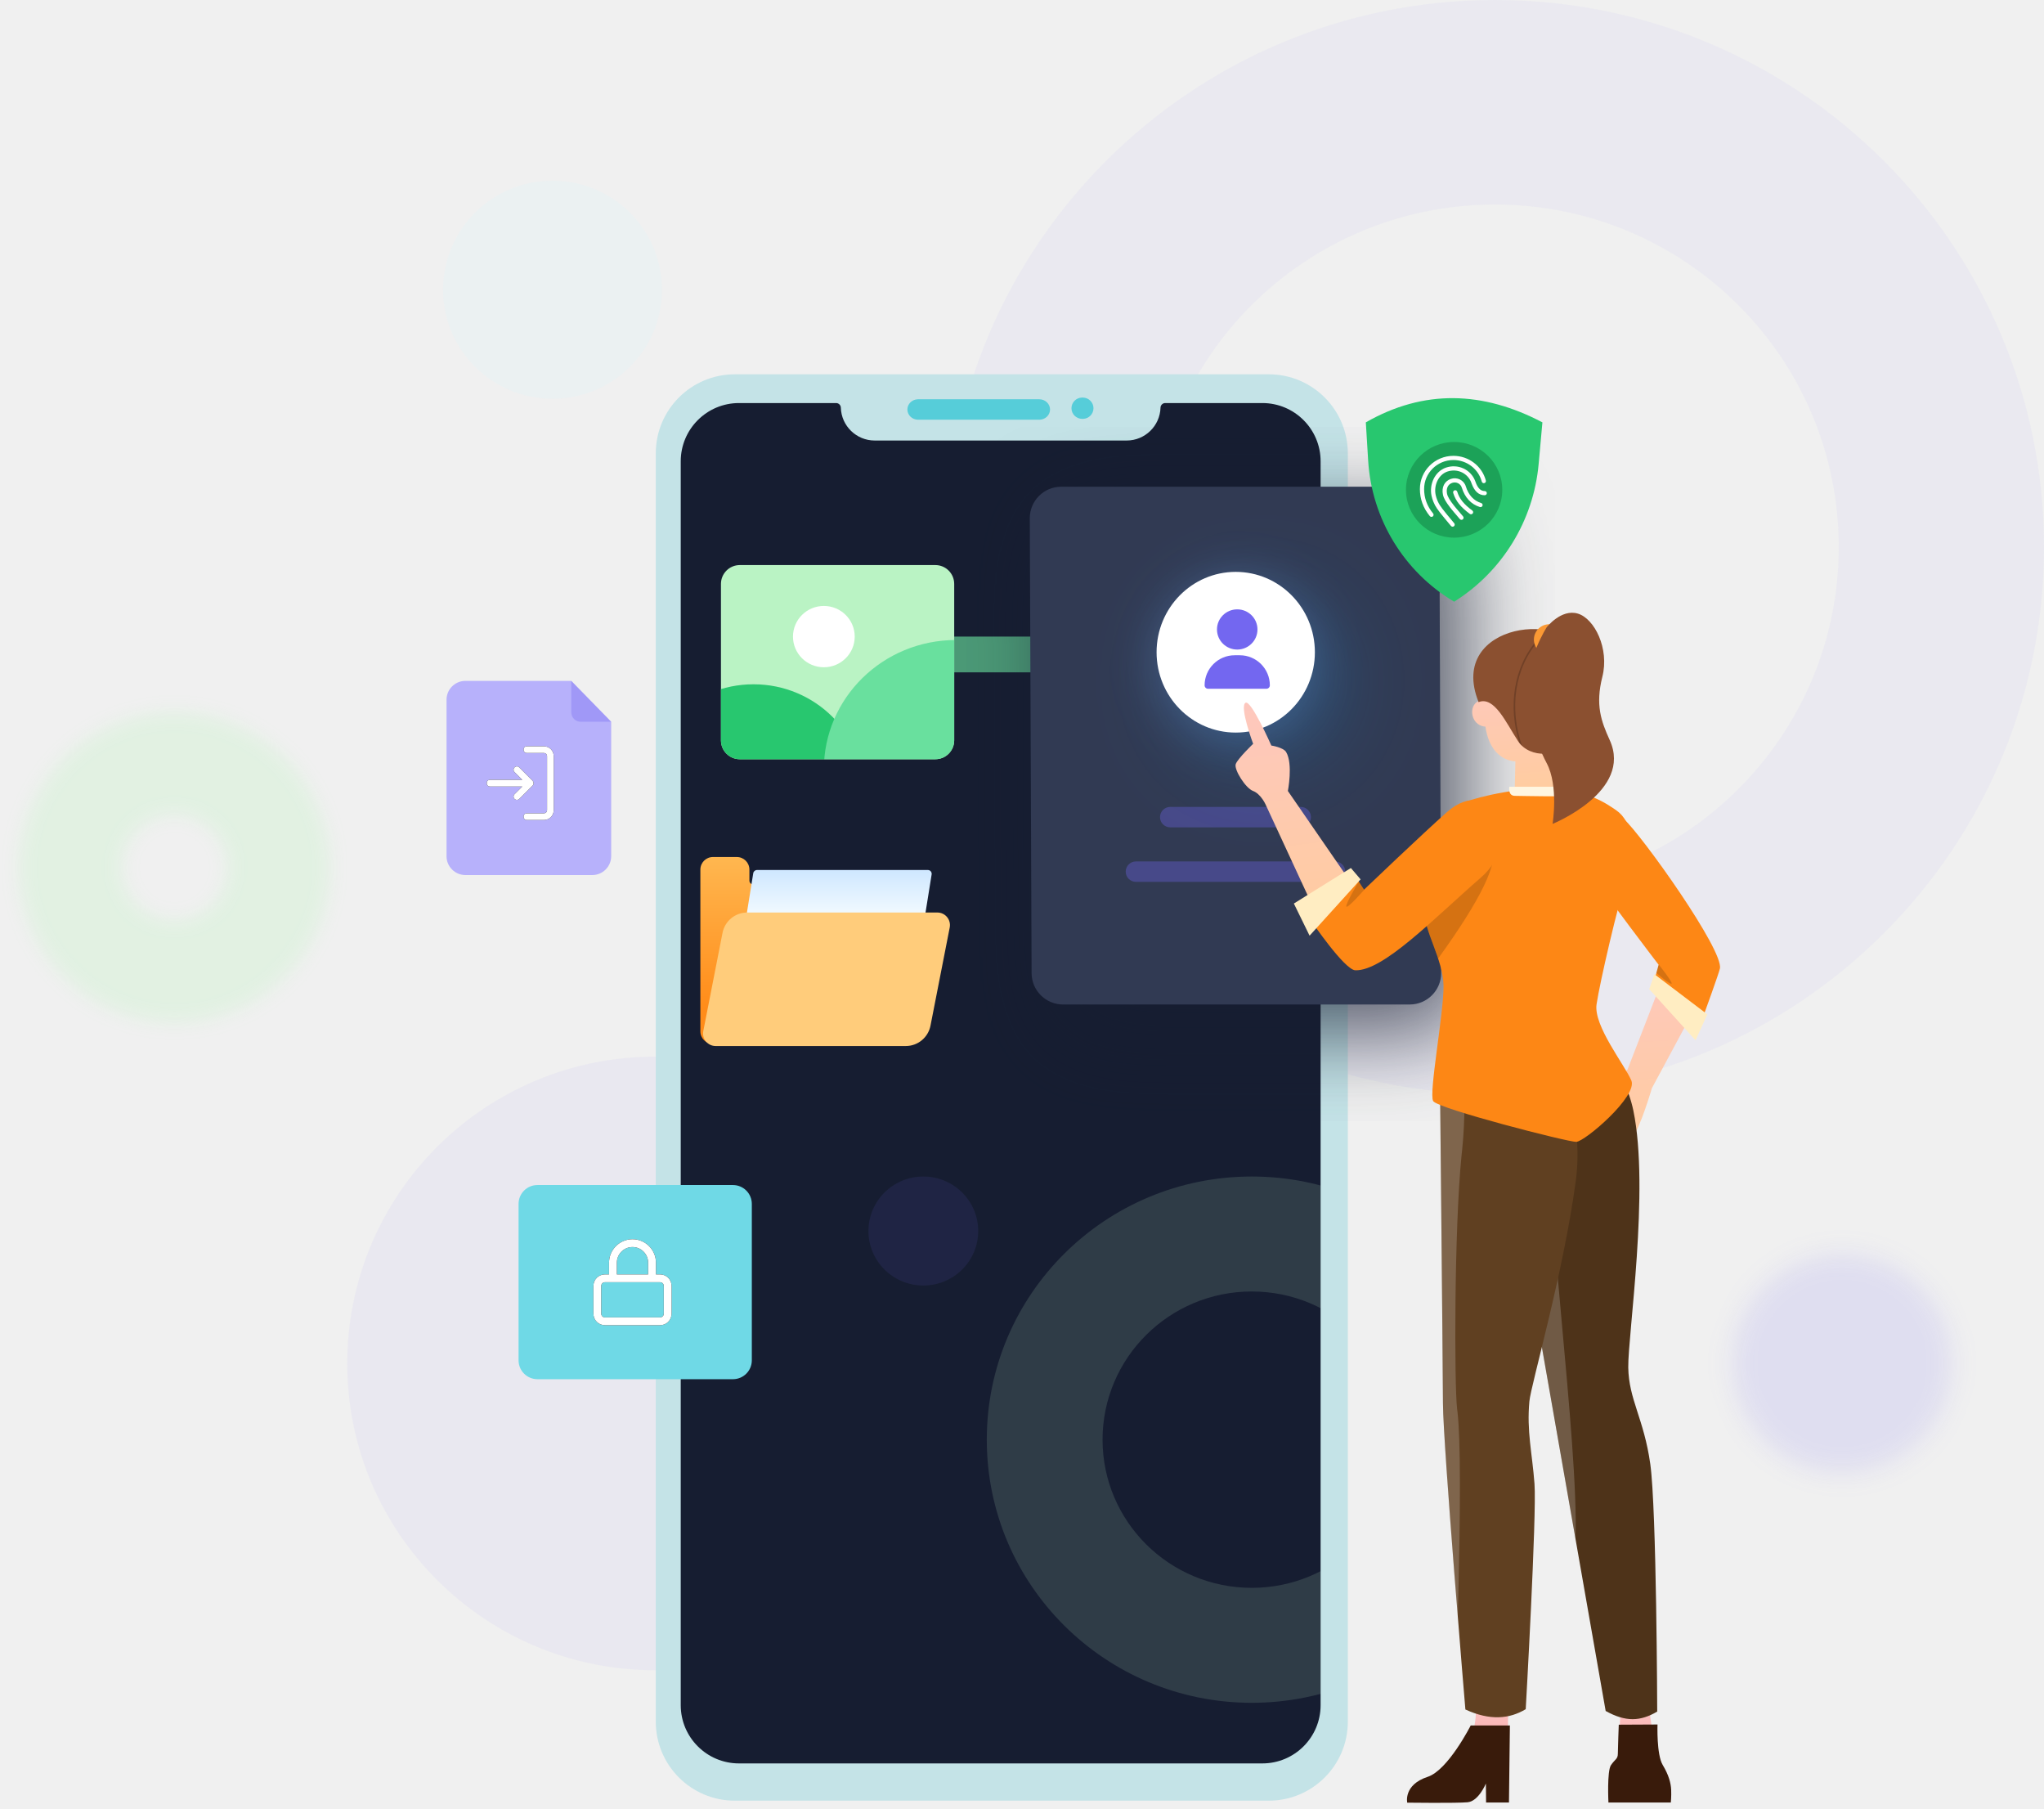
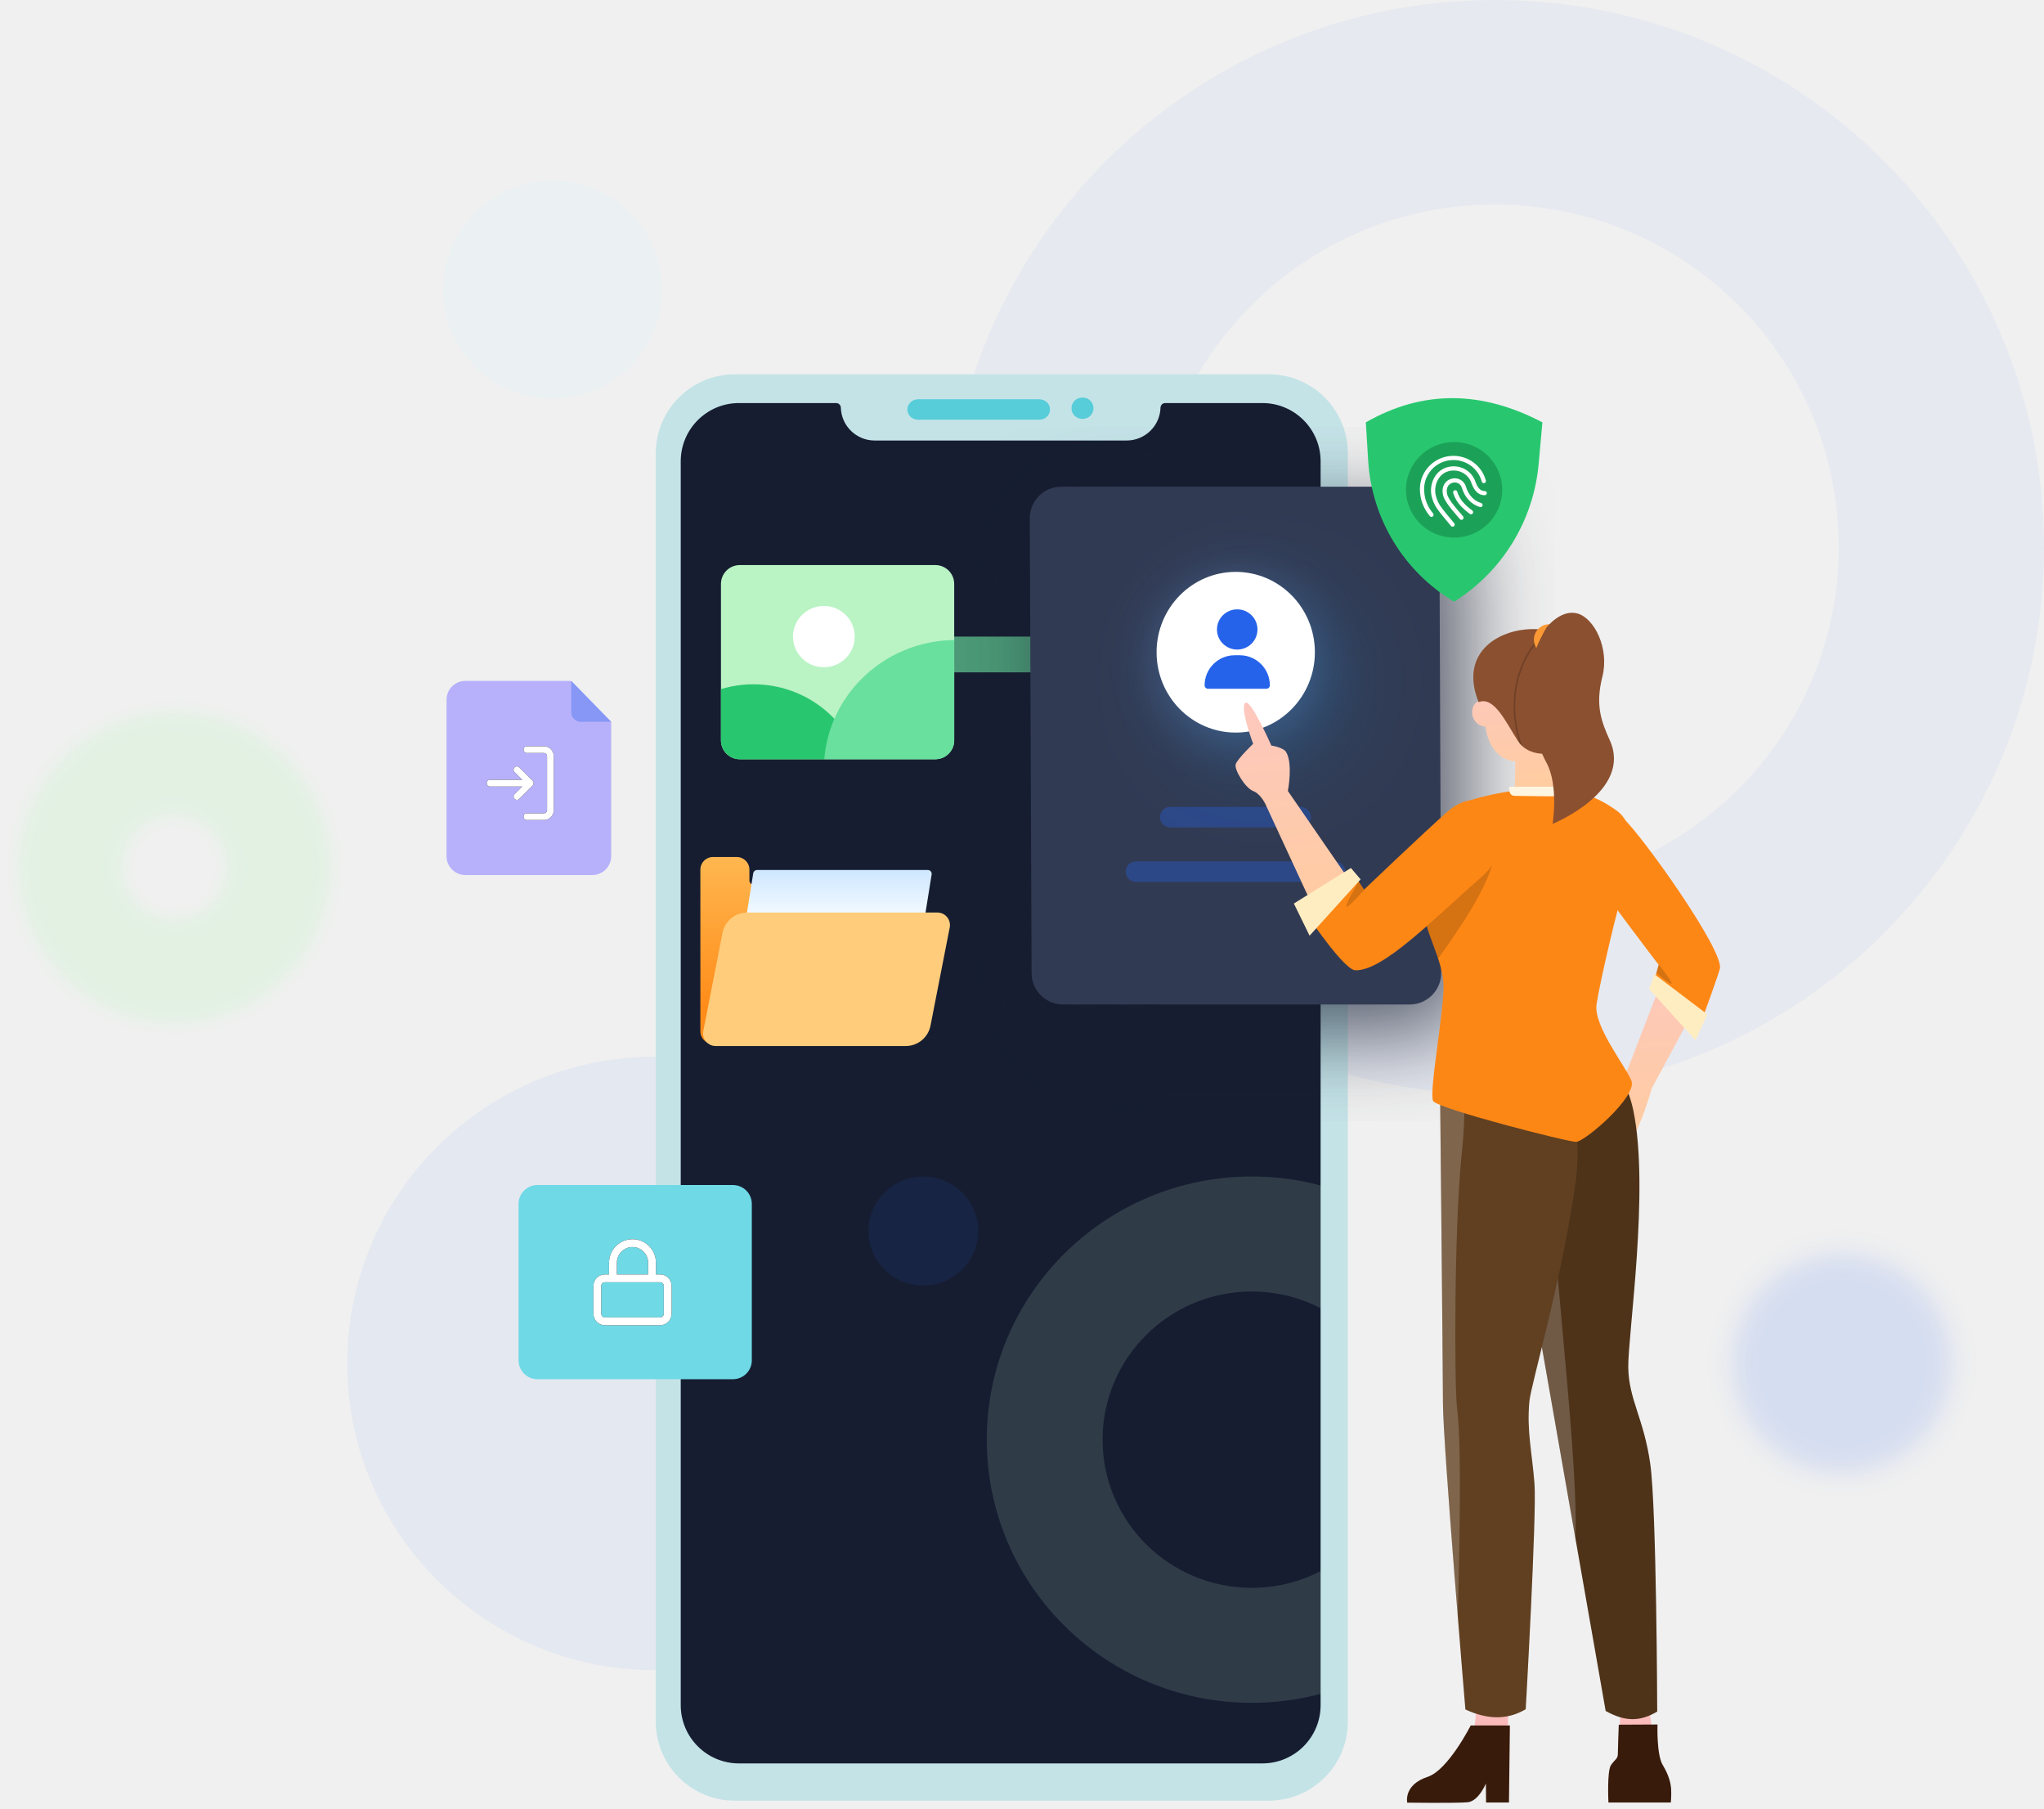
<svg xmlns="http://www.w3.org/2000/svg" width="650" height="575" viewBox="0 0 650 575" fill="none">
  <g id="Illustration">
    <g id="Shape">
-       <path id="Oval" opacity="0.053" fill-rule="evenodd" clip-rule="evenodd" d="M650 173.93C650 77.871 571.829 0 475.402 0C378.974 0 300.804 77.871 300.804 173.93C300.804 269.988 378.974 347.859 475.402 347.859C571.829 347.859 650 269.988 650 173.93ZM366.074 173.93C366.074 113.781 415.022 65.02 475.402 65.02C535.782 65.02 584.729 113.781 584.729 173.93C584.729 234.078 535.782 282.839 475.402 282.839C415.022 282.839 366.074 234.078 366.074 173.93Z" fill="#7367F0" />
+       <path id="Oval" opacity="0.053" fill-rule="evenodd" clip-rule="evenodd" d="M650 173.93C650 77.871 571.829 0 475.402 0C378.974 0 300.804 77.871 300.804 173.93C300.804 269.988 378.974 347.859 475.402 347.859C571.829 347.859 650 269.988 650 173.93ZM366.074 173.93C366.074 113.781 415.022 65.02 475.402 65.02C535.782 65.02 584.729 113.781 584.729 173.93C584.729 234.078 535.782 282.839 475.402 282.839C415.022 282.839 366.074 234.078 366.074 173.93Z" fill="#2563EB" />
      <g id="Oval_2" opacity="0.141" filter="url(#filter0_f)">
        <path fill-rule="evenodd" clip-rule="evenodd" d="M104.993 275.795C104.993 248.563 82.833 226.488 55.497 226.488C28.16 226.488 6 248.563 6 275.795C6 303.027 28.16 325.102 55.497 325.102C82.833 325.102 104.993 303.027 104.993 275.795ZM38.635 275.795C38.635 266.518 46.184 258.998 55.497 258.998C64.809 258.998 72.358 266.518 72.358 275.795C72.358 285.072 64.809 292.592 55.497 292.592C46.184 292.592 38.635 285.072 38.635 275.795Z" fill="#8BF78F" />
      </g>
-       <ellipse id="Oval_3" cx="208.338" cy="433.469" rx="97.905" ry="97.531" fill="#7367F0" fill-opacity="0.061" />
+       <ellipse id="Oval_3" cx="208.338" cy="433.469" rx="97.905" ry="97.531" fill="#2563EB" fill-opacity="0.061" />
      <ellipse id="Oval_4" opacity="0.141" cx="175.702" cy="92.112" rx="34.811" ry="34.678" fill="#CEF5FF" />
      <g id="Oval_5" filter="url(#filter1_f)">
-         <ellipse cx="585.818" cy="433.469" rx="34.811" ry="34.678" fill="#7367F0" fill-opacity="0.136" />
+         <ellipse cx="585.818" cy="433.469" rx="34.811" ry="34.678" fill="#2563EB" fill-opacity="0.136" />
      </g>
    </g>
    <g id="File Organizer">
      <g id="Phone3">
        <path id="Rectangle" fill-rule="evenodd" clip-rule="evenodd" d="M208.539 144.137C208.539 130.254 219.793 119 233.676 119H403.481C417.364 119 428.618 130.254 428.618 144.137V547.336C428.618 561.218 417.364 572.473 403.481 572.473H233.676C219.793 572.473 208.539 561.218 208.539 547.336V144.137Z" fill="#C4E3E7" />
        <g id="Group 48">
          <path id="Rectangle_2" fill-rule="evenodd" clip-rule="evenodd" d="M216.477 146.66C216.477 136.431 224.769 128.138 234.999 128.138H265.888C266.701 128.138 267.366 128.784 267.39 129.597V129.597C267.559 135.419 272.328 140.051 278.153 140.051H358.284C364.108 140.051 368.877 135.419 369.047 129.597V129.597C369.07 128.784 369.736 128.138 370.548 128.138H401.438C411.667 128.138 419.96 136.431 419.96 146.66V542.105C419.96 552.334 411.667 560.627 401.438 560.627H234.999C224.769 560.627 216.477 552.334 216.477 542.105V146.66Z" fill="#161D31" />
          <mask id="mask0" mask-type="alpha" maskUnits="userSpaceOnUse" x="216" y="128" width="204" height="433">
            <path id="Rectangle_3" fill-rule="evenodd" clip-rule="evenodd" d="M216.477 146.66C216.477 136.431 224.769 128.138 234.999 128.138H265.888C266.701 128.138 267.366 128.784 267.39 129.597V129.597C267.559 135.419 272.328 140.051 278.153 140.051H358.284C364.108 140.051 368.877 135.419 369.047 129.597V129.597C369.07 128.784 369.736 128.138 370.548 128.138H401.438C411.667 128.138 419.96 136.431 419.96 146.66V542.105C419.96 552.334 411.667 560.627 401.438 560.627H234.999C224.769 560.627 216.477 552.334 216.477 542.105V146.66Z" fill="white" />
          </mask>
          <g mask="url(#mask0)">
-             <ellipse id="Oval_6" opacity="0.099" cx="293.623" cy="391.368" rx="17.453" ry="17.328" fill="#7367F0" />
+             <ellipse id="Oval_6" opacity="0.099" cx="293.623" cy="391.368" rx="17.453" ry="17.328" fill="#2563EB" />
            <path id="Oval_7" opacity="0.141" fill-rule="evenodd" clip-rule="evenodd" d="M398.068 374.04C444.606 374.04 482.333 411.496 482.333 457.7C482.333 503.904 444.606 541.359 398.068 541.359C351.53 541.359 313.803 503.904 313.803 457.7C313.803 411.496 351.53 374.04 398.068 374.04ZM398.068 410.59C371.862 410.59 350.618 431.682 350.618 457.7C350.618 483.717 371.862 504.809 398.068 504.809C424.274 504.809 445.518 483.717 445.518 457.7C445.518 431.682 424.274 410.59 398.068 410.59Z" fill="#C8F5D0" />
            <path id="Rectangle_4" fill-rule="evenodd" clip-rule="evenodd" d="M241.264 208.075C241.264 204.934 243.809 202.389 246.949 202.389H391.019C394.159 202.389 396.704 204.934 396.704 208.075V208.075C396.704 211.215 394.159 213.76 391.019 213.76H246.949C243.809 213.76 241.264 211.215 241.264 208.075V208.075Z" fill="#68DE9E" fill-opacity="0.642" />
          </g>
        </g>
        <path id="Path" d="M330.508 126.939C332.39 126.939 333.916 128.394 333.916 130.188C333.916 131.942 332.457 133.372 330.632 133.435L330.508 133.437H291.962C290.08 133.437 288.554 131.982 288.554 130.188C288.554 128.433 290.013 127.004 291.838 126.941L291.962 126.939H330.508Z" fill="#56CDD9" />
        <path id="Path_2" d="M344.322 126.397C346.205 126.397 347.731 127.913 347.731 129.782C347.731 131.609 346.272 133.099 344.447 133.164L344.322 133.166H344.143C342.261 133.166 340.734 131.651 340.734 129.782C340.734 127.954 342.193 126.465 344.018 126.4L344.143 126.397H344.322Z" fill="#56CDD9" />
      </g>
      <g id="Icon54">
        <g id="Group 37">
          <path id="Rectangle_5" fill-rule="evenodd" clip-rule="evenodd" d="M222.72 276.463C222.72 274.254 224.511 272.463 226.72 272.463L234.313 272.463C236.523 272.463 238.313 274.254 238.313 276.463V279.966C238.313 280.639 238.859 281.185 239.533 281.185H289.542C291.751 281.185 293.542 282.976 293.542 285.185V327.883C293.542 330.092 291.751 331.883 289.542 331.883H226.72C224.511 331.883 222.72 330.092 222.72 327.883V276.463Z" fill="url(#paint0_linear)" />
          <path id="Rectangle_6" fill-rule="evenodd" clip-rule="evenodd" d="M239.536 277.616C239.631 277.025 240.141 276.59 240.739 276.59H295.061C295.812 276.59 296.384 277.261 296.265 278.003L288.105 328.794C288.01 329.385 287.5 329.82 286.901 329.82H232.579C231.829 329.82 231.256 329.149 231.375 328.408L239.536 277.616Z" fill="url(#paint1_linear)" />
          <path id="Rectangle_7" fill-rule="evenodd" clip-rule="evenodd" d="M298.086 290.108C300.604 290.108 302.496 292.406 302.012 294.877L295.899 326.091C295.163 329.845 291.873 332.554 288.048 332.554H227.579C225.061 332.554 223.17 330.256 223.654 327.785L229.767 296.57C230.502 292.816 233.792 290.108 237.617 290.108L298.086 290.108Z" fill="#FFCC7B" />
        </g>
      </g>
      <g id="Group 28">
        <path id="Rectangle_8" fill-rule="evenodd" clip-rule="evenodd" d="M142 222.468C142 219.154 144.686 216.468 148 216.468H181.667L194.359 229.463V272.197C194.359 275.511 191.673 278.197 188.359 278.197H148C144.686 278.197 142 275.511 142 272.197V222.468Z" fill="#B7B1FB" />
        <g id="Icon">
          <path id="Mask" fill-rule="evenodd" clip-rule="evenodd" d="M176.099 257.505V240.458C176.099 238.647 174.714 237.262 172.903 237.262H167.575C166.935 237.262 166.509 237.688 166.509 238.327C166.509 238.966 166.935 239.393 167.575 239.393H172.903C173.542 239.393 173.968 239.819 173.968 240.458V257.505C173.968 258.144 173.542 258.57 172.903 258.57H167.575C166.935 258.57 166.509 258.996 166.509 259.636C166.509 260.275 166.935 260.701 167.575 260.701H172.903C174.714 260.701 176.099 259.316 176.099 257.505ZM169.599 248.555C169.706 248.875 169.706 249.194 169.599 249.408C169.599 249.514 169.493 249.621 169.386 249.727L165.124 253.989C164.91 254.202 164.591 254.308 164.378 254.308C164.165 254.308 163.845 254.202 163.632 253.989C163.205 253.563 163.205 252.923 163.632 252.497L166.083 250.047H155.853C155.213 250.047 154.787 249.621 154.787 248.981C154.787 248.342 155.213 247.916 155.853 247.916H166.083L163.632 245.465C163.205 245.039 163.205 244.4 163.632 243.974C164.058 243.548 164.697 243.548 165.124 243.974L169.386 248.236C169.439 248.289 169.466 248.342 169.493 248.395C169.519 248.449 169.546 248.502 169.599 248.555Z" fill="black" />
          <mask id="mask1" mask-type="alpha" maskUnits="userSpaceOnUse" x="154" y="237" width="23" height="24">
            <path id="Mask_2" fill-rule="evenodd" clip-rule="evenodd" d="M176.099 257.505V240.458C176.099 238.647 174.714 237.262 172.903 237.262H167.575C166.935 237.262 166.509 237.688 166.509 238.327C166.509 238.966 166.935 239.393 167.575 239.393H172.903C173.542 239.393 173.968 239.819 173.968 240.458V257.505C173.968 258.144 173.542 258.57 172.903 258.57H167.575C166.935 258.57 166.509 258.996 166.509 259.636C166.509 260.275 166.935 260.701 167.575 260.701H172.903C174.714 260.701 176.099 259.316 176.099 257.505ZM169.599 248.555C169.706 248.875 169.706 249.194 169.599 249.408C169.599 249.514 169.493 249.621 169.386 249.727L165.124 253.989C164.91 254.202 164.591 254.308 164.378 254.308C164.165 254.308 163.845 254.202 163.632 253.989C163.205 253.563 163.205 252.923 163.632 252.497L166.083 250.047H155.853C155.213 250.047 154.787 249.621 154.787 248.981C154.787 248.342 155.213 247.916 155.853 247.916H166.083L163.632 245.465C163.205 245.039 163.205 244.4 163.632 243.974C164.058 243.548 164.697 243.548 165.124 243.974L169.386 248.236C169.439 248.289 169.466 248.342 169.493 248.395C169.519 248.449 169.546 248.502 169.599 248.555Z" fill="white" />
          </mask>
          <g mask="url(#mask1)">
            <g id="Icon Color">
              <rect id="ð¨ Icon Color" x="152.656" y="236.196" width="25.575" height="25.57" fill="white" />
            </g>
          </g>
        </g>
-         <path id="Path_3" opacity="0.34" d="M194.358 229.463H184.666C183.009 229.463 181.666 228.12 181.666 226.463V216.468L194.358 229.463Z" fill="#7367F0" />
+         <path id="Path_3" opacity="0.34" d="M194.358 229.463H184.666C183.009 229.463 181.666 228.12 181.666 226.463V216.468L194.358 229.463Z" fill="#2563EB" />
      </g>
      <g id="Group">
        <path id="Rectangle_9" fill-rule="evenodd" clip-rule="evenodd" d="M164.907 382.748C164.907 379.434 167.594 376.748 170.907 376.748H233.082C236.396 376.748 239.082 379.434 239.082 382.748V432.477C239.082 435.791 236.396 438.477 233.082 438.477H170.907C167.594 438.477 164.907 435.791 164.907 432.477V382.748Z" fill="#6FD9E6" />
        <g id="Icon_2">
          <path id="Mask_3" fill-rule="evenodd" clip-rule="evenodd" d="M209.841 405.159H208.598V401.43C208.598 397.328 205.241 393.972 201.138 393.972C197.036 393.972 193.679 397.328 193.679 401.43V405.159H192.436C190.322 405.159 188.706 406.774 188.706 408.888V417.589C188.706 419.702 190.322 421.317 192.436 421.317H209.841C211.954 421.317 213.57 419.702 213.57 417.589V408.888C213.57 406.774 211.954 405.159 209.841 405.159ZM196.165 401.43C196.165 398.695 198.403 396.458 201.138 396.458C203.873 396.458 206.111 398.695 206.111 401.43V405.159H196.165V401.43ZM209.841 418.831C210.587 418.831 211.084 418.334 211.084 417.589V408.888C211.084 408.142 210.587 407.645 209.841 407.645H192.436C191.69 407.645 191.192 408.142 191.192 408.888V417.589C191.192 418.334 191.69 418.831 192.436 418.831H209.841Z" fill="black" />
          <mask id="mask2" mask-type="alpha" maskUnits="userSpaceOnUse" x="188" y="393" width="26" height="29">
            <path id="Mask_4" fill-rule="evenodd" clip-rule="evenodd" d="M209.841 405.159H208.598V401.43C208.598 397.328 205.241 393.972 201.138 393.972C197.036 393.972 193.679 397.328 193.679 401.43V405.159H192.436C190.322 405.159 188.706 406.774 188.706 408.888V417.589C188.706 419.702 190.322 421.317 192.436 421.317H209.841C211.954 421.317 213.57 419.702 213.57 417.589V408.888C213.57 406.774 211.954 405.159 209.841 405.159ZM196.165 401.43C196.165 398.695 198.403 396.458 201.138 396.458C203.873 396.458 206.111 398.695 206.111 401.43V405.159H196.165V401.43ZM209.841 418.831C210.587 418.831 211.084 418.334 211.084 417.589V408.888C211.084 408.142 210.587 407.645 209.841 407.645H192.436C191.69 407.645 191.192 408.142 191.192 408.888V417.589C191.192 418.334 191.69 418.831 192.436 418.831H209.841Z" fill="white" />
          </mask>
          <g mask="url(#mask2)">
            <g id="Icon Color_2">
              <rect id="ð¨ Icon Color_2" x="186.22" y="392.729" width="29.837" height="29.832" fill="white" />
            </g>
          </g>
        </g>
      </g>
      <g id="Group 34">
        <path id="Rectangle_10" d="M229.265 185.646C229.265 182.333 231.951 179.646 235.265 179.646H297.44C300.754 179.646 303.44 182.333 303.44 185.646V235.376C303.44 238.69 300.754 241.376 297.44 241.376H235.265C231.951 241.376 229.265 238.69 229.265 235.376V185.646Z" fill="#BAF3C4" />
        <mask id="mask3" mask-type="alpha" maskUnits="userSpaceOnUse" x="229" y="179" width="75" height="63">
          <path id="Rectangle_11" d="M229.265 185.646C229.265 182.333 231.951 179.646 235.265 179.646H297.44C300.754 179.646 303.44 182.333 303.44 185.646V235.376C303.44 238.69 300.754 241.376 297.44 241.376H235.265C231.951 241.376 229.265 238.69 229.265 235.376V185.646Z" fill="white" />
        </mask>
        <g mask="url(#mask3)">
          <ellipse id="Oval_8" cx="261.989" cy="202.389" rx="9.817" ry="9.747" fill="white" />
          <ellipse id="Oval_9" cx="239.627" cy="252.747" rx="35.451" ry="35.197" fill="#28C76F" />
          <ellipse id="Oval_10" cx="303.986" cy="244.625" rx="41.996" ry="41.153" fill="#69E09E" />
        </g>
      </g>
      <g id="Group 23">
        <g id="Rectangle_12" filter="url(#filter2_d)">
          <path fill-rule="evenodd" clip-rule="evenodd" d="M327.477 164.778C327.455 159.239 331.939 154.738 337.477 154.738H447.72C453.227 154.738 457.698 159.191 457.72 164.698L458.295 309.31C458.317 314.848 453.833 319.35 448.295 319.35H338.052C332.545 319.35 328.074 314.897 328.052 309.39L327.477 164.778Z" fill="#313A53" />
        </g>
-         <path id="Rectangle_13" opacity="0.34" d="M368.889 259.786C368.889 257.992 370.343 256.537 372.138 256.537H413.635C415.43 256.537 416.884 257.992 416.884 259.786V259.786C416.884 261.581 415.43 263.035 413.635 263.035H372.138C370.343 263.035 368.889 261.581 368.889 259.786V259.786Z" fill="#7367F0" />
-         <path id="Rectangle_14" opacity="0.34" d="M357.98 277.114C357.98 275.32 359.435 273.865 361.229 273.865H424.543C426.338 273.865 427.792 275.32 427.792 277.114V277.114C427.792 278.908 426.338 280.363 424.543 280.363H361.229C359.435 280.363 357.98 278.908 357.98 277.114V277.114Z" fill="#7367F0" />
+         <path id="Rectangle_13" opacity="0.34" d="M368.889 259.786C368.889 257.992 370.343 256.537 372.138 256.537H413.635C415.43 256.537 416.884 257.992 416.884 259.786V259.786C416.884 261.581 415.43 263.035 413.635 263.035H372.138C370.343 263.035 368.889 261.581 368.889 259.786V259.786Z" fill="#2563EB" />
+         <path id="Rectangle_14" opacity="0.34" d="M357.98 277.114C357.98 275.32 359.435 273.865 361.229 273.865H424.543C426.338 273.865 427.792 275.32 427.792 277.114V277.114C427.792 278.908 426.338 280.363 424.543 280.363H361.229C359.435 280.363 357.98 278.908 357.98 277.114V277.114Z" fill="#2563EB" />
        <g id="Icon8">
          <g id="Oval_11" filter="url(#filter3_dd)">
            <ellipse cx="392.968" cy="207.357" rx="25.17" ry="25.545" fill="white" />
          </g>
          <g id="Group 70">
-             <path id="Combined Shape" fill-rule="evenodd" clip-rule="evenodd" d="M393.443 206.51C396.999 206.51 399.882 203.648 399.882 200.117C399.882 196.587 396.999 193.725 393.443 193.725C389.887 193.725 387.004 196.587 387.004 200.117C387.004 203.648 389.887 206.51 393.443 206.51ZM392.631 208.32C387.35 208.32 383.069 212.601 383.069 217.881C383.069 218.485 383.559 218.974 384.162 218.974H402.724C403.327 218.974 403.817 218.485 403.817 217.881C403.817 212.601 399.536 208.32 394.255 208.32H392.631Z" fill="#7367F0" />
+             <path id="Combined Shape" fill-rule="evenodd" clip-rule="evenodd" d="M393.443 206.51C396.999 206.51 399.882 203.648 399.882 200.117C399.882 196.587 396.999 193.725 393.443 193.725C389.887 193.725 387.004 196.587 387.004 200.117C387.004 203.648 389.887 206.51 393.443 206.51ZM392.631 208.32C387.35 208.32 383.069 212.601 383.069 217.881C383.069 218.485 383.559 218.974 384.162 218.974H402.724C403.327 218.974 403.817 218.485 403.817 217.881C403.817 212.601 399.536 208.32 394.255 208.32H392.631Z" fill="#2563EB" />
          </g>
        </g>
      </g>
      <g id="Wom3.5">
        <g id="RArm">
          <path id="Path_4" fill-rule="evenodd" clip-rule="evenodd" d="M517.545 340.072C517.545 340.072 505.347 352.052 506.095 353.223C506.843 354.403 512.99 351.663 512.99 351.663C512.99 351.663 505.321 364.247 506.899 365.214C508.476 366.181 516.545 364.223 519.019 361.629C521.494 359.035 525.312 345.945 525.312 345.945L543.865 311.45L530.41 306.827L517.545 340.072Z" fill="url(#paint2_linear)" />
          <path id="Path_5" fill-rule="evenodd" clip-rule="evenodd" d="M505.088 276.306C510.211 284.208 527.455 306.729 527.455 306.729L526.198 311.222L542.045 322.008C542.045 322.008 546.547 309.66 546.938 307.923C548.226 302.193 522.192 265.626 516.362 260.342C507.184 252.022 497.26 264.229 505.088 276.306Z" fill="#FD8715" />
          <path id="Path_6" fill-rule="evenodd" clip-rule="evenodd" d="M531.576 312.707C531.872 312.135 527.48 306.648 527.48 306.648L526.736 309.316C526.736 309.316 531.281 313.28 531.576 312.707Z" fill="black" fill-opacity="0.16" />
          <path id="Path 70" fill-rule="evenodd" clip-rule="evenodd" d="M526.1 309.714L542.936 322.479L539.184 330.734L524.464 314.478L526.1 309.714Z" fill="#FFEDC2" />
        </g>
        <g id="RLeg">
          <path id="Path_7" fill-rule="evenodd" clip-rule="evenodd" d="M515.472 542.024L514.537 557.842L526.524 558.152L524.271 542.024H515.472Z" fill="url(#paint3_linear)" />
          <path id="Path_8" fill-rule="evenodd" clip-rule="evenodd" d="M527.092 548.256C527.092 548.256 526.756 557.782 528.743 561.108C530.743 564.433 531.348 567.012 531.437 569.001C531.531 571.133 531.328 573.065 531.328 573.065H511.488C511.488 573.065 510.991 563.042 512.305 561.152C513.619 559.263 514.481 559.23 514.481 557.56C514.492 555.89 514.776 548.318 514.776 548.318L527.092 548.256Z" fill="#391B0B" />
          <path id="Path_9" fill-rule="evenodd" clip-rule="evenodd" d="M473.239 330.841L504.336 327.485L504.793 327.906C507.009 330.003 516.641 339.739 519.408 353.048C524.633 378.173 517.64 424.578 517.795 434.753C517.943 444.929 522.786 451.069 524.799 465.456C526.811 479.843 527.001 544.143 527.001 544.143C521.665 547.283 516.97 547.507 510.607 543.955L473.239 330.841Z" fill="#4E3319" />
          <path id="Path_10" fill-rule="evenodd" clip-rule="evenodd" d="M501.016 489.256L473.239 330.841L490.529 328.975C491.299 384.008 502.052 458.397 501.016 489.256Z" fill="white" fill-opacity="0.192" />
        </g>
        <g id="LLeg">
          <path id="Path_11" fill-rule="evenodd" clip-rule="evenodd" d="M479.609 540.361L469.387 540.526C469.387 540.526 470.059 551.06 466.128 554.628L465.913 554.815C461.168 558.764 479.476 557.339 479.476 557.339L479.609 540.361Z" fill="url(#paint4_linear)" />
          <path id="Path_12" fill-rule="evenodd" clip-rule="evenodd" d="M480.151 548.573L479.857 573.056L472.578 573.061L472.515 567.028C472.515 567.028 470.219 572.653 466.71 572.978C463.191 573.303 447.509 573.104 447.509 573.104C447.509 573.104 446.206 567.456 454.012 564.891C460.505 562.759 467.684 548.573 467.684 548.573H480.151Z" fill="#391B0B" />
          <path id="Path_13" fill-rule="evenodd" clip-rule="evenodd" d="M457.814 333.019L492.733 331.844L492.994 332.323C494.688 335.514 503.972 354.195 501.106 375.428C497.082 405.232 486.853 440.171 486.352 445.509C485.459 455.025 487.245 461.915 487.977 471.744C488.709 481.573 485.185 543.391 485.185 543.391C480.003 546.485 473.837 547.092 465.998 543.484C465.998 543.484 458.921 459.518 458.869 446.229C458.817 432.941 457.814 333.019 457.814 333.019Z" fill="#604021" />
          <path id="Path_14" fill-rule="evenodd" clip-rule="evenodd" d="M465 365.255L464.768 367.463C462.441 390.748 462.458 440.198 463.36 447.824L463.483 448.807C464.483 457.412 464.515 479.26 463.58 514.35L462.364 499.208C460.058 470.072 458.893 452.412 458.869 446.229L458.827 439.83C458.626 413.956 457.814 333.018 457.814 333.018L465.179 332.771C465.966 345.547 465.906 356.375 465 365.255Z" fill="white" fill-opacity="0.192" />
        </g>
        <g id="Head">
          <path id="Path_15" fill-rule="evenodd" clip-rule="evenodd" d="M471.13 222.653C466.834 223.12 467.138 230.619 472.368 231.011C473.437 238.24 477.25 241.684 481.898 242.083L481.64 253.018L502.199 253.006C502.199 253.006 496.41 245.281 496.699 234.706C496.987 224.13 496.505 214.196 496.505 214.196L469.876 214.67L471.13 222.653Z" fill="url(#paint5_linear)" />
          <path id="Path_16" fill-rule="evenodd" clip-rule="evenodd" d="M470.195 223.215C475.199 221.25 478.896 229.709 482.725 235.589C486.554 241.468 496.474 240.469 497.841 235.589C503.017 224.899 507.478 210.367 501.438 209.174C500.587 193.726 459.859 197.373 470.195 223.215Z" fill="#8B5030" />
          <path id="Combined Shape_2" fill-rule="evenodd" clip-rule="evenodd" d="M498.141 203.079H489.281H489.169L489.095 203.162C481.246 211.86 479.5 224.681 483.191 236.235C483.447 236.556 483.724 236.853 484.017 237.126C479.932 225.481 481.513 212.381 489.392 203.579H498.734C498.544 203.406 498.346 203.24 498.141 203.079Z" fill="black" fill-opacity="0.199" />
          <ellipse id="Oval_12" cx="492.697" cy="203.329" rx="4.909" ry="4.873" fill="#FB9934" />
        </g>
        <g id="Body">
          <path id="Path_17" fill-rule="evenodd" clip-rule="evenodd" d="M465.736 255.135C461.149 261.825 453.505 284.53 453.071 289.637C452.583 295.529 458.945 304.915 459.049 313.444C459.142 321.974 454.304 347.658 455.758 350.058C457.2 352.457 498.554 363.079 501.252 363.022C503.939 362.964 520.901 348.507 518.773 343.511C516.633 338.515 506.7 326.099 507.712 319.292C508.712 312.485 514.521 287.36 517.405 278.809C520.278 270.257 519.32 261.279 513.959 257.6C511.305 255.779 504.226 250.606 491.619 250.63C479.012 250.654 466.092 254.617 465.736 255.135Z" fill="#FD8715" />
          <path id="Path 68" fill-rule="evenodd" clip-rule="evenodd" d="M479.971 250.141C479.971 250.141 479.44 253.018 481.763 253.018C484.085 253.018 499.665 253.527 501.774 252.617C503.884 251.708 503.251 250.141 503.251 250.141H479.971Z" fill="#FFF6E1" />
          <path id="Path_18" fill-rule="evenodd" clip-rule="evenodd" d="M459.078 269.604L459.219 269.533C467.714 265.323 472.817 265.137 474.527 268.975C476.738 273.937 471.004 285.858 457.327 304.74C455.448 299.013 452.746 293.553 453.071 289.637C453.322 286.681 455.988 277.832 459.078 269.604Z" fill="black" fill-opacity="0.16" />
        </g>
        <g id="LArm">
          <path id="Path_19" fill-rule="evenodd" clip-rule="evenodd" d="M402.413 255.658C402.413 255.658 400.883 252.36 398.477 251.468C396.072 250.576 392.393 244.665 392.962 242.949C393.531 241.233 398.507 236.473 398.507 236.473C398.507 236.473 394.108 224.753 396.056 223.43C397.777 222.261 404.291 237.023 404.291 237.023C404.291 237.023 408.121 237.596 409.004 239.106C411.232 242.91 409.548 251.468 409.548 251.468L432.156 284.267L421.782 297.472L402.413 255.658Z" fill="url(#paint6_linear)" />
          <path id="Path_20" fill-rule="evenodd" clip-rule="evenodd" d="M460.125 258.201C452.479 264.945 433.777 282.836 433.777 282.836C433.777 282.836 430.999 278.609 430.999 278.609L417.013 292.828C417.013 292.828 427.563 308.364 430.999 308.473C439.95 308.756 455.989 291.976 471.068 278.874C484.588 267.126 474.377 245.631 460.125 258.201Z" fill="#FD8715" />
          <path id="Path_21" fill-rule="evenodd" clip-rule="evenodd" d="M433.832 282.857C433.832 282.857 428.586 288.881 428.153 288.224C427.72 287.567 432.11 280.244 432.11 280.244L433.832 282.857Z" fill="black" fill-opacity="0.16" />
          <path id="Path 69" fill-rule="evenodd" clip-rule="evenodd" d="M432.673 279.567L416.452 297.472L411.454 287.254L429.587 275.957L432.673 279.567Z" fill="#FFEDC2" />
        </g>
        <path id="Path_22" fill-rule="evenodd" clip-rule="evenodd" d="M491.835 199.45C491.835 199.45 496.429 193.51 501.733 195.069C507.037 196.627 511.834 206.18 509.556 215.159C507.29 224.14 509.159 229.262 511.909 235.315C519.295 251.595 493.721 261.933 493.721 261.933C493.721 261.933 495.717 249.869 491.835 242.584C487.838 235.082 485.568 225.461 485.568 219.574C485.568 209.336 491.835 199.45 491.835 199.45Z" fill="#8B5030" />
      </g>
      <g id="Group 39">
        <path id="Rectangle_15" fill-rule="evenodd" clip-rule="evenodd" d="M434.338 134.277C452.818 123.705 471.55 124.331 490.493 134.277L489.293 147.546C487.666 165.529 477.722 181.716 462.415 191.295V191.295V191.295C446.446 181.783 436.213 164.989 435.08 146.435L434.338 134.277Z" fill="#28C76F" />
        <ellipse id="Oval_13" cx="462.416" cy="155.723" rx="15.315" ry="15.205" fill="#1CA258" />
        <g id="Group 40">
          <path id="Path_23" fill-rule="evenodd" clip-rule="evenodd" d="M462.197 144.922C467.068 144.922 471.284 148.181 472.507 152.778C472.602 153.133 472.388 153.497 472.031 153.591C471.673 153.685 471.306 153.473 471.212 153.118C470.143 149.102 466.456 146.252 462.197 146.252C457.048 146.252 452.875 150.381 452.875 155.472C452.875 158.346 453.824 160.929 455.734 163.247C455.969 163.531 455.927 163.95 455.64 164.183C455.354 164.415 454.932 164.374 454.697 164.089C452.593 161.537 451.535 158.656 451.535 155.472C451.535 149.645 456.309 144.922 462.197 144.922Z" fill="white" />
          <path id="Path_24" fill-rule="evenodd" clip-rule="evenodd" d="M459.827 148.663C463.619 147.367 467.713 149.243 469.112 152.912L469.188 153.122C469.907 155.195 470.885 156.133 472.136 156.117C472.506 156.112 472.81 156.406 472.814 156.774C472.819 157.141 472.523 157.443 472.153 157.447C470.288 157.471 468.903 156.203 468.011 153.807L467.921 153.555C466.843 150.448 463.432 148.838 460.263 149.921C457.41 150.896 455.885 154.344 456.556 157.383C456.686 157.975 456.851 158.506 457.064 159.018L457.255 159.46C457.891 160.856 458.718 161.903 462.454 166.36C462.69 166.643 462.652 167.062 462.367 167.297C462.083 167.532 461.66 167.493 461.423 167.211L459.42 164.808C457.016 161.896 456.473 161.066 455.867 159.626L455.825 159.525C455.582 158.939 455.393 158.334 455.246 157.668C454.441 154.017 456.272 149.879 459.827 148.663Z" fill="white" />
          <path id="Path_25" fill-rule="evenodd" clip-rule="evenodd" d="M461.375 152.255C463.339 151.583 465.512 152.632 466.122 154.593C467.003 157.418 468.623 159.173 471.015 159.927C471.368 160.038 471.563 160.412 471.451 160.762C471.339 161.112 470.962 161.306 470.61 161.195C467.779 160.303 465.847 158.21 464.842 154.986C464.458 153.753 463.07 153.083 461.811 153.513C460.471 153.971 459.808 155.254 460.174 157.01C460.359 157.903 461.094 159.119 462.345 160.703L462.558 160.971C462.734 161.19 462.918 161.414 463.118 161.653L465.271 164.182C465.507 164.465 465.467 164.885 465.182 165.119C464.897 165.353 464.474 165.313 464.238 165.03L462.516 163.012L462.085 162.501C461.881 162.256 461.692 162.026 461.511 161.801L461.077 161.252C459.831 159.642 459.089 158.372 458.861 157.279C458.364 154.891 459.373 152.939 461.375 152.255Z" fill="white" />
          <path id="Path_26" fill-rule="evenodd" clip-rule="evenodd" d="M462.568 155.878C462.922 155.77 463.296 155.968 463.405 156.319C464.127 158.66 465.541 160.321 468.201 162.304C468.497 162.524 468.557 162.941 468.335 163.235C468.113 163.529 467.693 163.588 467.397 163.368C464.531 161.231 462.944 159.368 462.123 156.709C462.015 156.358 462.214 155.986 462.568 155.878Z" fill="white" />
        </g>
      </g>
    </g>
  </g>
  <defs>
    <filter id="filter0_f" x="0.563" y="221.051" width="109.866" height="109.487" filterUnits="userSpaceOnUse" color-interpolation-filters="sRGB">
      <feFlood flood-opacity="0" result="BackgroundImageFix" />
      <feBlend mode="normal" in="SourceGraphic" in2="BackgroundImageFix" result="shape" />
      <feGaussianBlur stdDeviation="2.718" result="effect1_foregroundBlur" />
    </filter>
    <filter id="filter1_f" x="542.852" y="390.637" width="85.931" height="85.665" filterUnits="userSpaceOnUse" color-interpolation-filters="sRGB">
      <feFlood flood-opacity="0" result="BackgroundImageFix" />
      <feBlend mode="normal" in="SourceGraphic" in2="BackgroundImageFix" result="shape" />
      <feGaussianBlur stdDeviation="4.077" result="effect1_foregroundBlur" />
    </filter>
    <filter id="filter2_d" x="307.478" y="135.738" width="186.818" height="220.612" filterUnits="userSpaceOnUse" color-interpolation-filters="sRGB">
      <feFlood flood-opacity="0" result="BackgroundImageFix" />
      <feColorMatrix in="SourceAlpha" type="matrix" values="0 0 0 0 0 0 0 0 0 0 0 0 0 0 0 0 0 0 127 0" />
      <feOffset dx="8" dy="9" />
      <feGaussianBlur stdDeviation="14" />
      <feColorMatrix type="matrix" values="0 0 0 0 0.086 0 0 0 0 0.114 0 0 0 0 0.192 0 0 0 0.7 0" />
      <feBlend mode="normal" in2="BackgroundImageFix" result="effect1_dropShadow" />
      <feBlend mode="normal" in="SourceGraphic" in2="effect1_dropShadow" result="shape" />
    </filter>
    <filter id="filter3_dd" x="347.798" y="162.812" width="106.341" height="107.09" filterUnits="userSpaceOnUse" color-interpolation-filters="sRGB">
      <feFlood flood-opacity="0" result="BackgroundImageFix" />
      <feColorMatrix in="SourceAlpha" type="matrix" values="0 0 0 0 0 0 0 0 0 0 0 0 0 0 0 0 0 0 127 0" />
      <feOffset dx="8" dy="9" />
      <feGaussianBlur stdDeviation="14" />
      <feColorMatrix type="matrix" values="0 0 0 0 0.076 0 0 0 0 0.583 0 0 0 0 0.879 0 0 0 0.229 0" />
      <feBlend mode="normal" in2="BackgroundImageFix" result="effect1_dropShadow" />
      <feColorMatrix in="SourceAlpha" type="matrix" values="0 0 0 0 0 0 0 0 0 0 0 0 0 0 0 0 0 0 127 0" />
      <feOffset dy="2" />
      <feGaussianBlur stdDeviation="7.5" />
      <feColorMatrix type="matrix" values="0 0 0 0 0.504 0 0 0 0 0.7 0 0 0 0 1 0 0 0 0.234 0" />
      <feBlend mode="normal" in2="effect1_dropShadow" result="effect2_dropShadow" />
      <feBlend mode="normal" in="SourceGraphic" in2="effect2_dropShadow" result="shape" />
    </filter>
    <linearGradient id="paint0_linear" x1="299.098" y1="320.699" x2="299.098" y2="251.956" gradientUnits="userSpaceOnUse">
      <stop stop-color="#FF8C19" />
      <stop offset="1" stop-color="#FFC967" />
    </linearGradient>
    <linearGradient id="paint1_linear" x1="290.964" y1="293.294" x2="290.964" y2="261.963" gradientUnits="userSpaceOnUse">
      <stop stop-color="#F8FDFF" />
      <stop offset="1" stop-color="#AAD4FF" />
    </linearGradient>
    <linearGradient id="paint2_linear" x1="502.994" y1="290.908" x2="507.069" y2="361.835" gradientUnits="userSpaceOnUse">
      <stop stop-color="#FDC6C6" />
      <stop offset="1" stop-color="#FFCCA1" />
    </linearGradient>
    <linearGradient id="paint3_linear" x1="512.463" y1="538.098" x2="514.125" y2="557.265" gradientUnits="userSpaceOnUse">
      <stop stop-color="#FDC6C6" />
      <stop offset="1" stop-color="#FAB2B2" />
    </linearGradient>
    <linearGradient id="paint4_linear" x1="462.622" y1="536.167" x2="464.195" y2="556.674" gradientUnits="userSpaceOnUse">
      <stop stop-color="#FDC6C6" />
      <stop offset="1" stop-color="#FAB2B2" />
    </linearGradient>
    <linearGradient id="paint5_linear" x1="462.262" y1="204.745" x2="465.66" y2="250.978" gradientUnits="userSpaceOnUse">
      <stop stop-color="#FDC6C6" />
      <stop offset="1" stop-color="#FFCCA1" />
    </linearGradient>
    <linearGradient id="paint6_linear" x1="386.111" y1="205.324" x2="396.752" y2="292.76" gradientUnits="userSpaceOnUse">
      <stop stop-color="#FDC6C6" />
      <stop offset="1" stop-color="#FFCCA1" />
    </linearGradient>
  </defs>
</svg>
